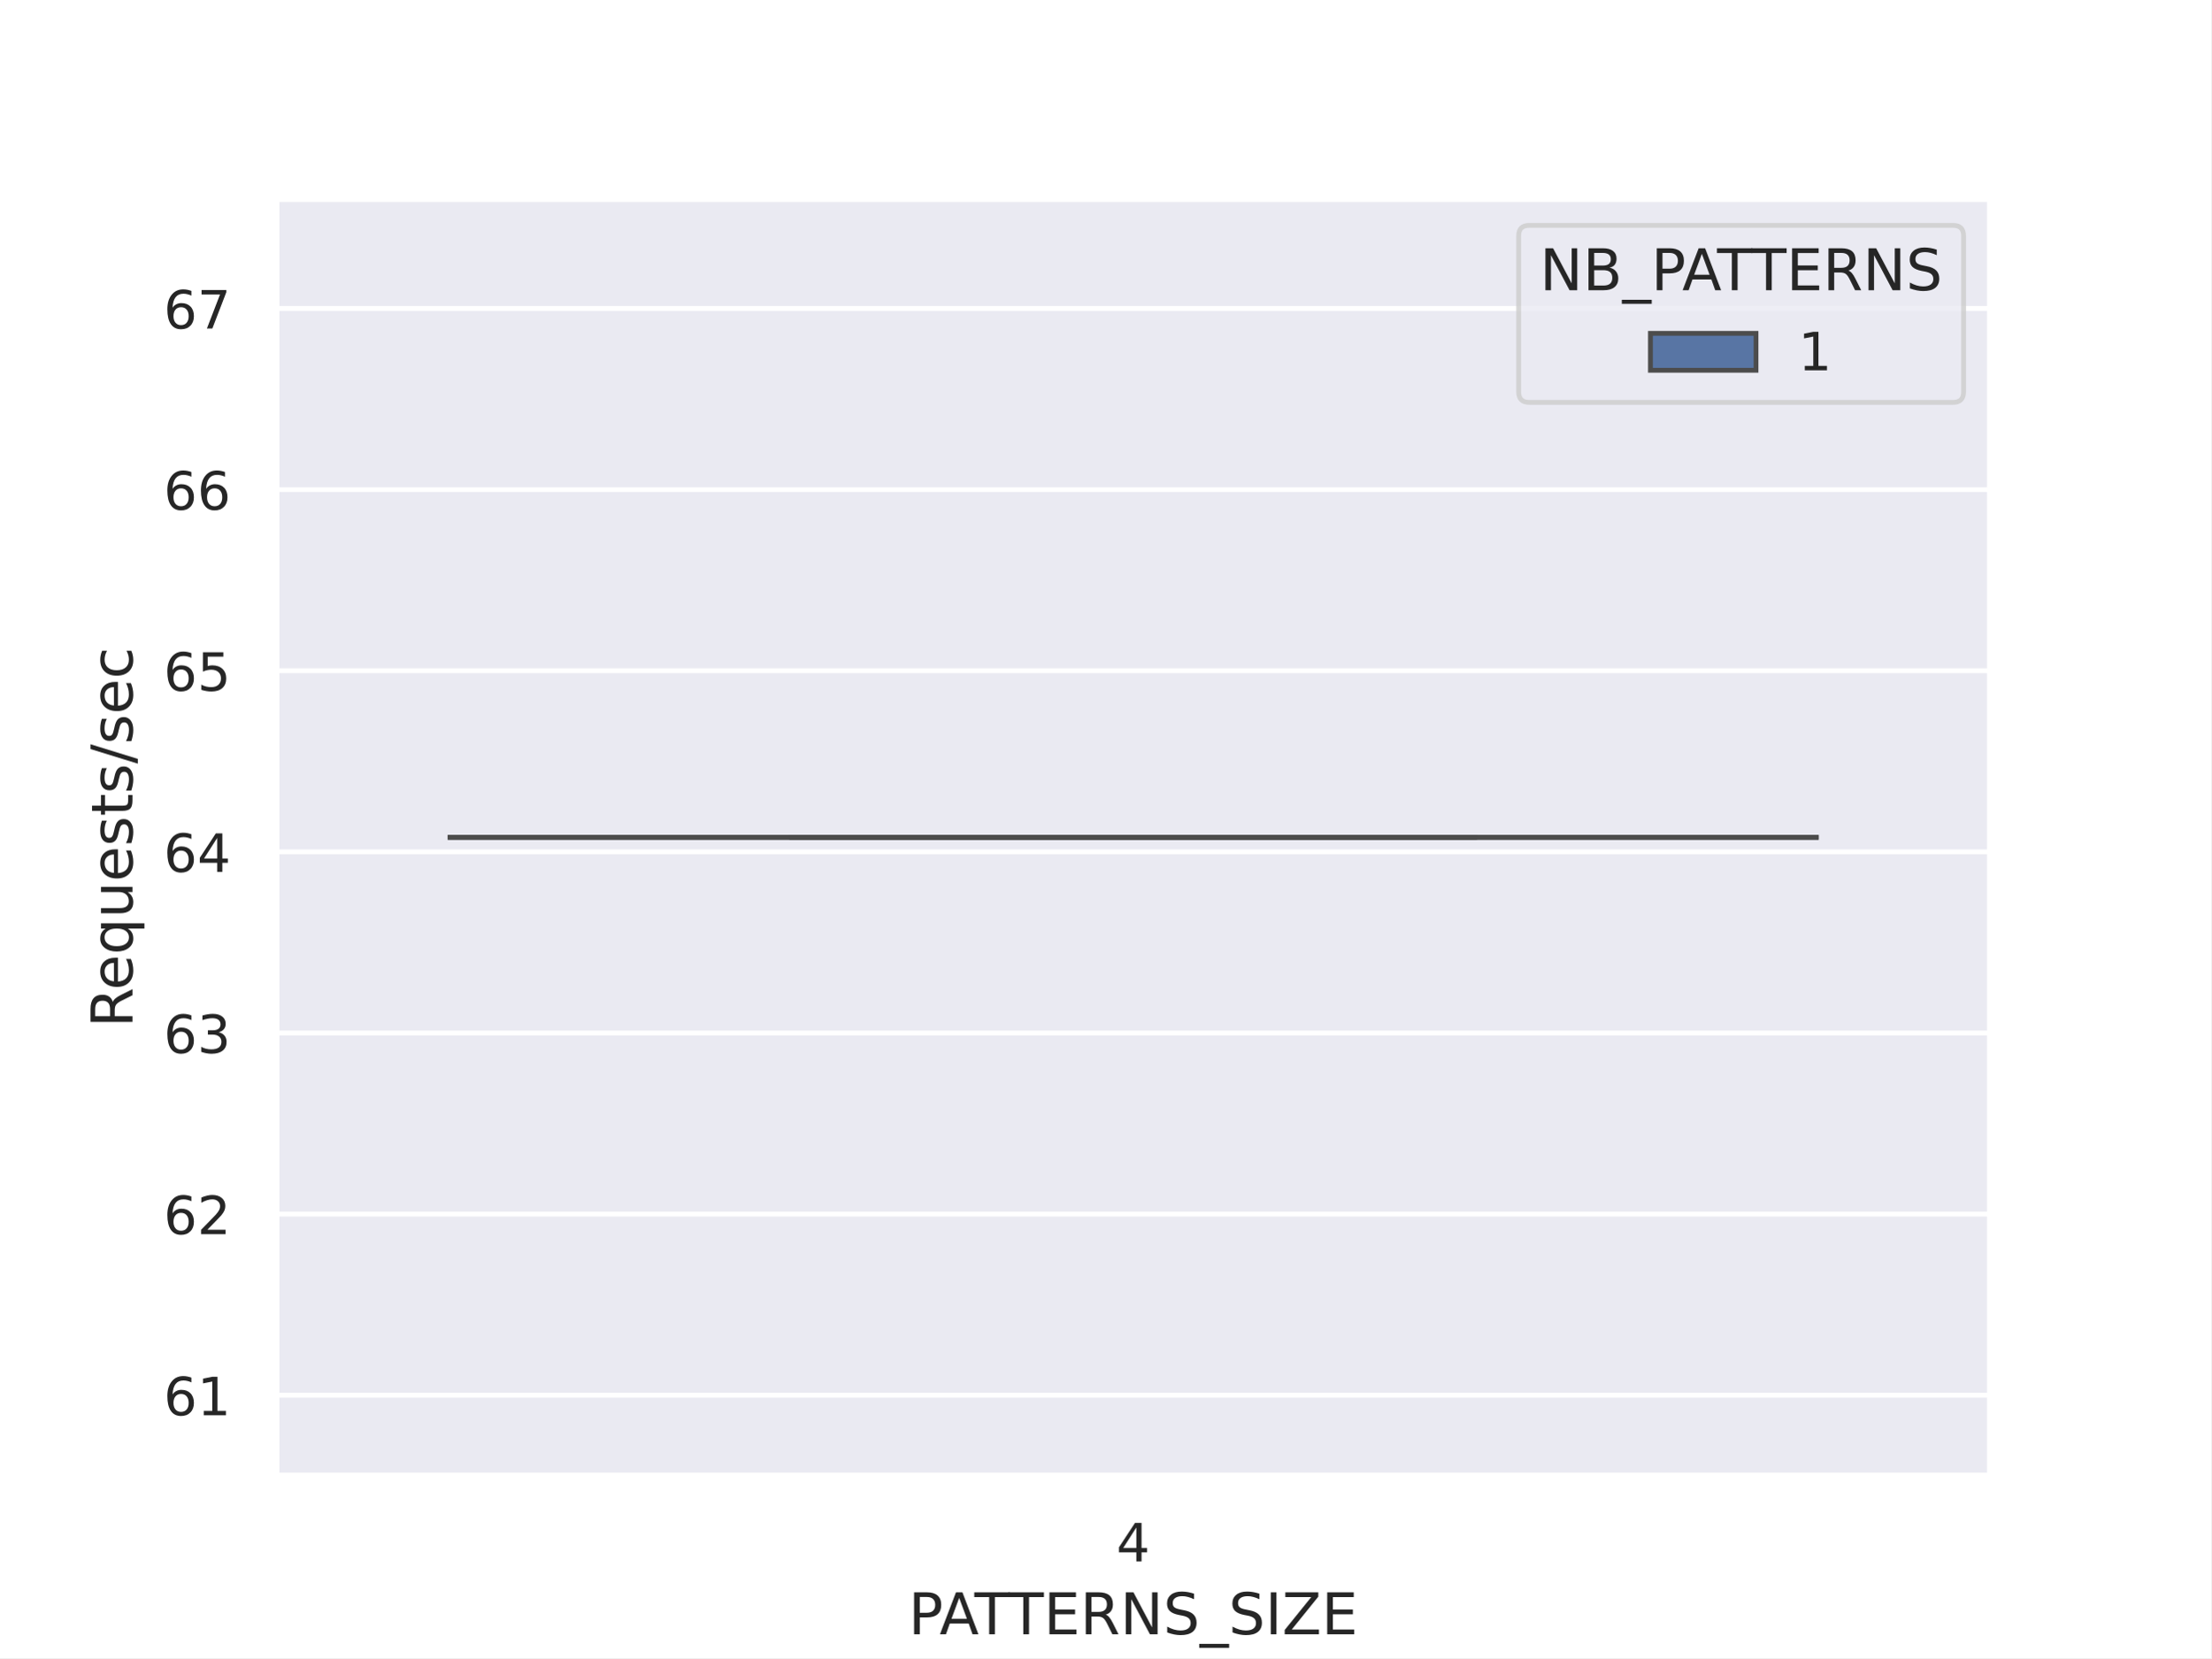
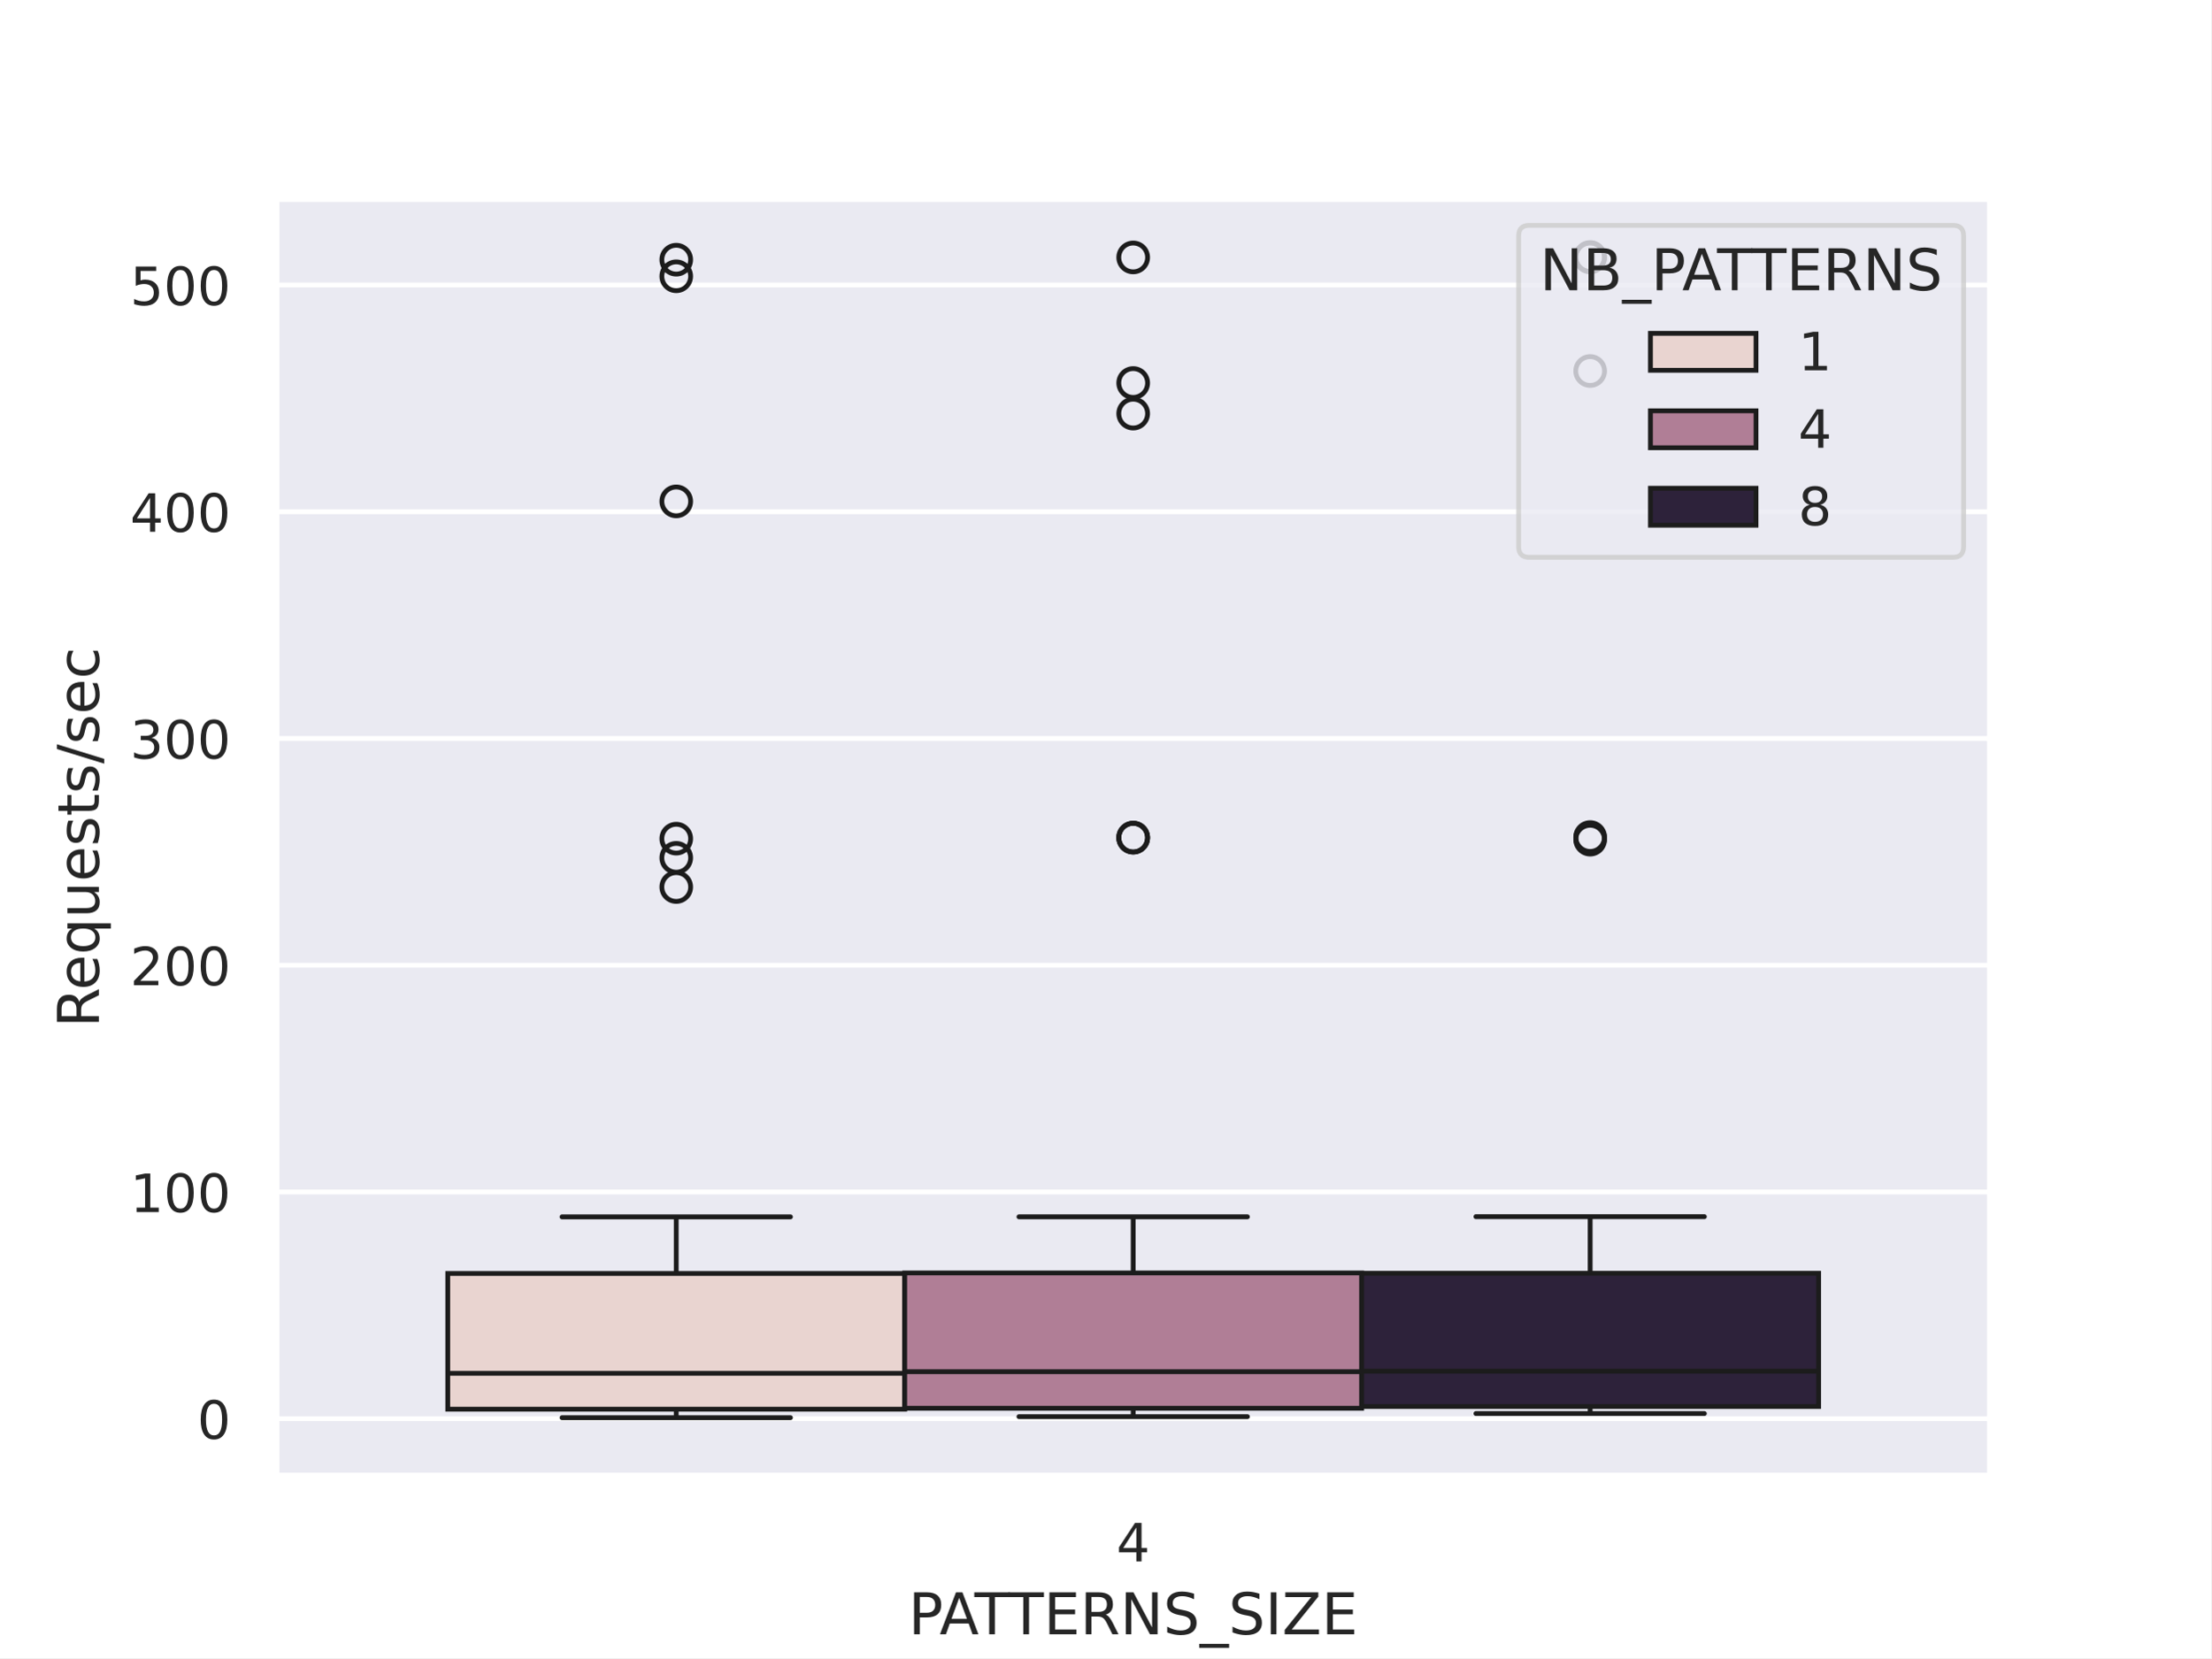
<svg xmlns="http://www.w3.org/2000/svg" xmlns:xlink="http://www.w3.org/1999/xlink" width="460.8pt" height="345.6pt" viewBox="0 0 460.8 345.6" version="1.1">
  <defs>
    <style type="text/css">*{stroke-linejoin: round; stroke-linecap: butt}</style>
  </defs>
  <g id="figure_1">
    <g id="patch_1">
      <path d="M 0 345.6  L 460.8 345.6  L 460.8 0  L 0 0  z " style="fill: #ffffff" />
    </g>
    <g id="axes_1">
      <g id="patch_2">
        <path d="M 57.6 307.584  L 414.72 307.584  L 414.72 41.472  L 57.6 41.472  z " style="fill: #eaeaf2" />
      </g>
      <g id="matplotlib.axis_1">
        <g id="xtick_1">
          <g id="text_1">
            <g style="fill: #262626" transform="translate(232.6606 325.4423) scale(0.11 -0.11)">
              <defs>
                <path id="DejaVuSans-34" d="M 2419 4116  L 825 1625  L 2419 1625  L 2419 4116  z M 2253 4666  L 3047 4666  L 3047 1625  L 3713 1625  L 3713 1100  L 3047 1100  L 3047 0  L 2419 0  L 2419 1100  L 313 1100  L 313 1709  L 2253 4666  z " transform="scale(0.015625)" />
              </defs>
              <use xlink:href="#DejaVuSans-34" />
            </g>
          </g>
        </g>
        <g id="text_2">
          <g style="fill: #262626" transform="translate(189.3225 340.6362) scale(0.12 -0.12)">
            <defs>
              <path id="DejaVuSans-50" d="M 1259 4147  L 1259 2394  L 2053 2394  Q 2494 2394 2734 2622  Q 2975 2850 2975 3272  Q 2975 3691 2734 3919  Q 2494 4147 2053 4147  L 1259 4147  z M 628 4666  L 2053 4666  Q 2838 4666 3239 4311  Q 3641 3956 3641 3272  Q 3641 2581 3239 2228  Q 2838 1875 2053 1875  L 1259 1875  L 1259 0  L 628 0  L 628 4666  z " transform="scale(0.015625)" />
              <path id="DejaVuSans-41" d="M 2188 4044  L 1331 1722  L 3047 1722  L 2188 4044  z M 1831 4666  L 2547 4666  L 4325 0  L 3669 0  L 3244 1197  L 1141 1197  L 716 0  L 50 0  L 1831 4666  z " transform="scale(0.015625)" />
              <path id="DejaVuSans-54" d="M -19 4666  L 3928 4666  L 3928 4134  L 2272 4134  L 2272 0  L 1638 0  L 1638 4134  L -19 4134  L -19 4666  z " transform="scale(0.015625)" />
              <path id="DejaVuSans-45" d="M 628 4666  L 3578 4666  L 3578 4134  L 1259 4134  L 1259 2753  L 3481 2753  L 3481 2222  L 1259 2222  L 1259 531  L 3634 531  L 3634 0  L 628 0  L 628 4666  z " transform="scale(0.015625)" />
              <path id="DejaVuSans-52" d="M 2841 2188  Q 3044 2119 3236 1894  Q 3428 1669 3622 1275  L 4263 0  L 3584 0  L 2988 1197  Q 2756 1666 2539 1819  Q 2322 1972 1947 1972  L 1259 1972  L 1259 0  L 628 0  L 628 4666  L 2053 4666  Q 2853 4666 3247 4331  Q 3641 3997 3641 3322  Q 3641 2881 3436 2590  Q 3231 2300 2841 2188  z M 1259 4147  L 1259 2491  L 2053 2491  Q 2509 2491 2742 2702  Q 2975 2913 2975 3322  Q 2975 3731 2742 3939  Q 2509 4147 2053 4147  L 1259 4147  z " transform="scale(0.015625)" />
              <path id="DejaVuSans-4e" d="M 628 4666  L 1478 4666  L 3547 763  L 3547 4666  L 4159 4666  L 4159 0  L 3309 0  L 1241 3903  L 1241 0  L 628 0  L 628 4666  z " transform="scale(0.015625)" />
              <path id="DejaVuSans-53" d="M 3425 4513  L 3425 3897  Q 3066 4069 2747 4153  Q 2428 4238 2131 4238  Q 1616 4238 1336 4038  Q 1056 3838 1056 3469  Q 1056 3159 1242 3001  Q 1428 2844 1947 2747  L 2328 2669  Q 3034 2534 3370 2195  Q 3706 1856 3706 1288  Q 3706 609 3251 259  Q 2797 -91 1919 -91  Q 1588 -91 1214 -16  Q 841 59 441 206  L 441 856  Q 825 641 1194 531  Q 1563 422 1919 422  Q 2459 422 2753 634  Q 3047 847 3047 1241  Q 3047 1584 2836 1778  Q 2625 1972 2144 2069  L 1759 2144  Q 1053 2284 737 2584  Q 422 2884 422 3419  Q 422 4038 858 4394  Q 1294 4750 2059 4750  Q 2388 4750 2728 4690  Q 3069 4631 3425 4513  z " transform="scale(0.015625)" />
              <path id="DejaVuSans-5f" d="M 3263 -1063  L 3263 -1509  L -63 -1509  L -63 -1063  L 3263 -1063  z " transform="scale(0.015625)" />
              <path id="DejaVuSans-49" d="M 628 4666  L 1259 4666  L 1259 0  L 628 0  L 628 4666  z " transform="scale(0.015625)" />
              <path id="DejaVuSans-5a" d="M 359 4666  L 4025 4666  L 4025 4184  L 1075 531  L 4097 531  L 4097 0  L 288 0  L 288 481  L 3238 4134  L 359 4134  L 359 4666  z " transform="scale(0.015625)" />
            </defs>
            <use xlink:href="#DejaVuSans-50" />
            <use xlink:href="#DejaVuSans-41" x="53.928" />
            <use xlink:href="#DejaVuSans-54" x="114.586" />
            <use xlink:href="#DejaVuSans-54" x="173.92" />
            <use xlink:href="#DejaVuSans-45" x="235.004" />
            <use xlink:href="#DejaVuSans-52" x="298.188" />
            <use xlink:href="#DejaVuSans-4e" x="367.67" />
            <use xlink:href="#DejaVuSans-53" x="442.475" />
            <use xlink:href="#DejaVuSans-5f" x="505.951" />
            <use xlink:href="#DejaVuSans-53" x="555.951" />
            <use xlink:href="#DejaVuSans-49" x="619.428" />
            <use xlink:href="#DejaVuSans-5a" x="648.92" />
            <use xlink:href="#DejaVuSans-45" x="717.426" />
          </g>
        </g>
      </g>
      <g id="matplotlib.axis_2">
        <g id="ytick_1">
          <g id="line2d_1">
-             <path d="M 57.6 290.807  L 414.72 290.807  " clip-path="url(#p58754b6e5a)" style="fill: none; stroke: #ffffff; stroke-linecap: round" />
+             <path d="M 57.6 295.707  L 414.72 295.707  " clip-path="url(#p2b0d47c27e)" style="fill: none; stroke: #ffffff; stroke-linecap: round" />
          </g>
          <g id="text_3">
-             <g style="fill: #262626" transform="translate(34.1025 294.9858) scale(0.11 -0.11)">
-               <defs>
-                 <path id="DejaVuSans-36" d="M 2113 2584  Q 1688 2584 1439 2293  Q 1191 2003 1191 1497  Q 1191 994 1439 701  Q 1688 409 2113 409  Q 2538 409 2786 701  Q 3034 994 3034 1497  Q 3034 2003 2786 2293  Q 2538 2584 2113 2584  z M 3366 4563  L 3366 3988  Q 3128 4100 2886 4159  Q 2644 4219 2406 4219  Q 1781 4219 1451 3797  Q 1122 3375 1075 2522  Q 1259 2794 1537 2939  Q 1816 3084 2150 3084  Q 2853 3084 3261 2657  Q 3669 2231 3669 1497  Q 3669 778 3244 343  Q 2819 -91 2113 -91  Q 1303 -91 875 529  Q 447 1150 447 2328  Q 447 3434 972 4092  Q 1497 4750 2381 4750  Q 2619 4750 2861 4703  Q 3103 4656 3366 4563  z " transform="scale(0.015625)" />
-                 <path id="DejaVuSans-31" d="M 794 531  L 1825 531  L 1825 4091  L 703 3866  L 703 4441  L 1819 4666  L 2450 4666  L 2450 531  L 3481 531  L 3481 0  L 794 0  L 794 531  z " transform="scale(0.015625)" />
-               </defs>
-               <use xlink:href="#DejaVuSans-36" />
-               <use xlink:href="#DejaVuSans-31" x="63.623" />
+             <g style="fill: #262626" transform="translate(41.10125 299.886) scale(0.11 -0.11)">
+               <defs>
+                 <path id="DejaVuSans-30" d="M 2034 4250  Q 1547 4250 1301 3770  Q 1056 3291 1056 2328  Q 1056 1369 1301 889  Q 1547 409 2034 409  Q 2525 409 2770 889  Q 3016 1369 3016 2328  Q 3016 3291 2770 3770  Q 2525 4250 2034 4250  z M 2034 4750  Q 2819 4750 3233 4129  Q 3647 3509 3647 2328  Q 3647 1150 3233 529  Q 2819 -91 2034 -91  Q 1250 -91 836 529  Q 422 1150 422 2328  Q 422 3509 836 4129  Q 1250 4750 2034 4750  z " transform="scale(0.015625)" />
+               </defs>
+               <use xlink:href="#DejaVuSans-30" />
            </g>
          </g>
        </g>
        <g id="ytick_2">
          <g id="line2d_2">
-             <path d="M 57.6 253.054  L 414.72 253.054  " clip-path="url(#p58754b6e5a)" style="fill: none; stroke: #ffffff; stroke-linecap: round" />
+             <path d="M 57.6 248.445  L 414.72 248.445  " clip-path="url(#p2b0d47c27e)" style="fill: none; stroke: #ffffff; stroke-linecap: round" />
          </g>
          <g id="text_4">
-             <g style="fill: #262626" transform="translate(34.1025 257.233) scale(0.11 -0.11)">
-               <defs>
-                 <path id="DejaVuSans-32" d="M 1228 531  L 3431 531  L 3431 0  L 469 0  L 469 531  Q 828 903 1448 1529  Q 2069 2156 2228 2338  Q 2531 2678 2651 2914  Q 2772 3150 2772 3378  Q 2772 3750 2511 3984  Q 2250 4219 1831 4219  Q 1534 4219 1204 4116  Q 875 4013 500 3803  L 500 4441  Q 881 4594 1212 4672  Q 1544 4750 1819 4750  Q 2544 4750 2975 4387  Q 3406 4025 3406 3419  Q 3406 3131 3298 2873  Q 3191 2616 2906 2266  Q 2828 2175 2409 1742  Q 1991 1309 1228 531  z " transform="scale(0.015625)" />
-               </defs>
-               <use xlink:href="#DejaVuSans-36" />
-               <use xlink:href="#DejaVuSans-32" x="63.623" />
+             <g style="fill: #262626" transform="translate(27.10375 252.624) scale(0.11 -0.11)">
+               <defs>
+                 <path id="DejaVuSans-31" d="M 794 531  L 1825 531  L 1825 4091  L 703 3866  L 703 4441  L 1819 4666  L 2450 4666  L 2450 531  L 3481 531  L 3481 0  L 794 0  L 794 531  z " transform="scale(0.015625)" />
+               </defs>
+               <use xlink:href="#DejaVuSans-31" />
+               <use xlink:href="#DejaVuSans-30" x="63.623" />
+               <use xlink:href="#DejaVuSans-30" x="127.246" />
            </g>
          </g>
        </g>
        <g id="ytick_3">
          <g id="line2d_3">
-             <path d="M 57.6 215.301  L 414.72 215.301  " clip-path="url(#p58754b6e5a)" style="fill: none; stroke: #ffffff; stroke-linecap: round" />
+             <path d="M 57.6 201.183  L 414.72 201.183  " clip-path="url(#p2b0d47c27e)" style="fill: none; stroke: #ffffff; stroke-linecap: round" />
          </g>
          <g id="text_5">
-             <g style="fill: #262626" transform="translate(34.1025 219.4802) scale(0.11 -0.11)">
-               <defs>
-                 <path id="DejaVuSans-33" d="M 2597 2516  Q 3050 2419 3304 2112  Q 3559 1806 3559 1356  Q 3559 666 3084 287  Q 2609 -91 1734 -91  Q 1441 -91 1130 -33  Q 819 25 488 141  L 488 750  Q 750 597 1062 519  Q 1375 441 1716 441  Q 2309 441 2620 675  Q 2931 909 2931 1356  Q 2931 1769 2642 2001  Q 2353 2234 1838 2234  L 1294 2234  L 1294 2753  L 1863 2753  Q 2328 2753 2575 2939  Q 2822 3125 2822 3475  Q 2822 3834 2567 4026  Q 2313 4219 1838 4219  Q 1578 4219 1281 4162  Q 984 4106 628 3988  L 628 4550  Q 988 4650 1302 4700  Q 1616 4750 1894 4750  Q 2613 4750 3031 4423  Q 3450 4097 3450 3541  Q 3450 3153 3228 2886  Q 3006 2619 2597 2516  z " transform="scale(0.015625)" />
-               </defs>
-               <use xlink:href="#DejaVuSans-36" />
-               <use xlink:href="#DejaVuSans-33" x="63.623" />
+             <g style="fill: #262626" transform="translate(27.10375 205.362) scale(0.11 -0.11)">
+               <defs>
+                 <path id="DejaVuSans-32" d="M 1228 531  L 3431 531  L 3431 0  L 469 0  L 469 531  Q 828 903 1448 1529  Q 2069 2156 2228 2338  Q 2531 2678 2651 2914  Q 2772 3150 2772 3378  Q 2772 3750 2511 3984  Q 2250 4219 1831 4219  Q 1534 4219 1204 4116  Q 875 4013 500 3803  L 500 4441  Q 881 4594 1212 4672  Q 1544 4750 1819 4750  Q 2544 4750 2975 4387  Q 3406 4025 3406 3419  Q 3406 3131 3298 2873  Q 3191 2616 2906 2266  Q 2828 2175 2409 1742  Q 1991 1309 1228 531  z " transform="scale(0.015625)" />
+               </defs>
+               <use xlink:href="#DejaVuSans-32" />
+               <use xlink:href="#DejaVuSans-30" x="63.623" />
+               <use xlink:href="#DejaVuSans-30" x="127.246" />
            </g>
          </g>
        </g>
        <g id="ytick_4">
          <g id="line2d_4">
-             <path d="M 57.6 177.548  L 414.72 177.548  " clip-path="url(#p58754b6e5a)" style="fill: none; stroke: #ffffff; stroke-linecap: round" />
+             <path d="M 57.6 153.921  L 414.72 153.921  " clip-path="url(#p2b0d47c27e)" style="fill: none; stroke: #ffffff; stroke-linecap: round" />
          </g>
          <g id="text_6">
-             <g style="fill: #262626" transform="translate(34.1025 181.7274) scale(0.11 -0.11)">
-               <use xlink:href="#DejaVuSans-36" />
-               <use xlink:href="#DejaVuSans-34" x="63.623" />
+             <g style="fill: #262626" transform="translate(27.10375 158.1) scale(0.11 -0.11)">
+               <defs>
+                 <path id="DejaVuSans-33" d="M 2597 2516  Q 3050 2419 3304 2112  Q 3559 1806 3559 1356  Q 3559 666 3084 287  Q 2609 -91 1734 -91  Q 1441 -91 1130 -33  Q 819 25 488 141  L 488 750  Q 750 597 1062 519  Q 1375 441 1716 441  Q 2309 441 2620 675  Q 2931 909 2931 1356  Q 2931 1769 2642 2001  Q 2353 2234 1838 2234  L 1294 2234  L 1294 2753  L 1863 2753  Q 2328 2753 2575 2939  Q 2822 3125 2822 3475  Q 2822 3834 2567 4026  Q 2313 4219 1838 4219  Q 1578 4219 1281 4162  Q 984 4106 628 3988  L 628 4550  Q 988 4650 1302 4700  Q 1616 4750 1894 4750  Q 2613 4750 3031 4423  Q 3450 4097 3450 3541  Q 3450 3153 3228 2886  Q 3006 2619 2597 2516  z " transform="scale(0.015625)" />
+               </defs>
+               <use xlink:href="#DejaVuSans-33" />
+               <use xlink:href="#DejaVuSans-30" x="63.623" />
+               <use xlink:href="#DejaVuSans-30" x="127.246" />
            </g>
          </g>
        </g>
        <g id="ytick_5">
          <g id="line2d_5">
-             <path d="M 57.6 139.795  L 414.72 139.795  " clip-path="url(#p58754b6e5a)" style="fill: none; stroke: #ffffff; stroke-linecap: round" />
+             <path d="M 57.6 106.659  L 414.72 106.659  " clip-path="url(#p2b0d47c27e)" style="fill: none; stroke: #ffffff; stroke-linecap: round" />
          </g>
          <g id="text_7">
-             <g style="fill: #262626" transform="translate(34.1025 143.9746) scale(0.11 -0.11)">
-               <defs>
-                 <path id="DejaVuSans-35" d="M 691 4666  L 3169 4666  L 3169 4134  L 1269 4134  L 1269 2991  Q 1406 3038 1543 3061  Q 1681 3084 1819 3084  Q 2600 3084 3056 2656  Q 3513 2228 3513 1497  Q 3513 744 3044 326  Q 2575 -91 1722 -91  Q 1428 -91 1123 -41  Q 819 9 494 109  L 494 744  Q 775 591 1075 516  Q 1375 441 1709 441  Q 2250 441 2565 725  Q 2881 1009 2881 1497  Q 2881 1984 2565 2268  Q 2250 2553 1709 2553  Q 1456 2553 1204 2497  Q 953 2441 691 2322  L 691 4666  z " transform="scale(0.015625)" />
-               </defs>
-               <use xlink:href="#DejaVuSans-36" />
-               <use xlink:href="#DejaVuSans-35" x="63.623" />
+             <g style="fill: #262626" transform="translate(27.10375 110.838) scale(0.11 -0.11)">
+               <use xlink:href="#DejaVuSans-34" />
+               <use xlink:href="#DejaVuSans-30" x="63.623" />
+               <use xlink:href="#DejaVuSans-30" x="127.246" />
            </g>
          </g>
        </g>
        <g id="ytick_6">
          <g id="line2d_6">
-             <path d="M 57.6 102.043  L 414.72 102.043  " clip-path="url(#p58754b6e5a)" style="fill: none; stroke: #ffffff; stroke-linecap: round" />
+             <path d="M 57.6 59.397  L 414.72 59.397  " clip-path="url(#p2b0d47c27e)" style="fill: none; stroke: #ffffff; stroke-linecap: round" />
          </g>
          <g id="text_8">
-             <g style="fill: #262626" transform="translate(34.1025 106.2217) scale(0.11 -0.11)">
-               <use xlink:href="#DejaVuSans-36" />
-               <use xlink:href="#DejaVuSans-36" x="63.623" />
-             </g>
-           </g>
-         </g>
-         <g id="ytick_7">
-           <g id="line2d_7">
-             <path d="M 57.6 64.29  L 414.72 64.29  " clip-path="url(#p58754b6e5a)" style="fill: none; stroke: #ffffff; stroke-linecap: round" />
-           </g>
-           <g id="text_9">
-             <g style="fill: #262626" transform="translate(34.1025 68.46894) scale(0.11 -0.11)">
-               <defs>
-                 <path id="DejaVuSans-37" d="M 525 4666  L 3525 4666  L 3525 4397  L 1831 0  L 1172 0  L 2766 4134  L 525 4134  L 525 4666  z " transform="scale(0.015625)" />
-               </defs>
-               <use xlink:href="#DejaVuSans-36" />
-               <use xlink:href="#DejaVuSans-37" x="63.623" />
-             </g>
-           </g>
-         </g>
-         <g id="text_10">
-           <g style="fill: #262626" transform="translate(27.60687 214.1636) rotate(-90) scale(0.12 -0.12)">
+             <g style="fill: #262626" transform="translate(27.10375 63.57596) scale(0.11 -0.11)">
+               <defs>
+                 <path id="DejaVuSans-35" d="M 691 4666  L 3169 4666  L 3169 4134  L 1269 4134  L 1269 2991  Q 1406 3038 1543 3061  Q 1681 3084 1819 3084  Q 2600 3084 3056 2656  Q 3513 2228 3513 1497  Q 3513 744 3044 326  Q 2575 -91 1722 -91  Q 1428 -91 1123 -41  Q 819 9 494 109  L 494 744  Q 775 591 1075 516  Q 1375 441 1709 441  Q 2250 441 2565 725  Q 2881 1009 2881 1497  Q 2881 1984 2565 2268  Q 2250 2553 1709 2553  Q 1456 2553 1204 2497  Q 953 2441 691 2322  L 691 4666  z " transform="scale(0.015625)" />
+               </defs>
+               <use xlink:href="#DejaVuSans-35" />
+               <use xlink:href="#DejaVuSans-30" x="63.623" />
+               <use xlink:href="#DejaVuSans-30" x="127.246" />
+             </g>
+           </g>
+         </g>
+         <g id="text_9">
+           <g style="fill: #262626" transform="translate(20.60813 214.1636) rotate(-90) scale(0.12 -0.12)">
            <defs>
              <path id="DejaVuSans-65" d="M 3597 1894  L 3597 1613  L 953 1613  Q 991 1019 1311 708  Q 1631 397 2203 397  Q 2534 397 2845 478  Q 3156 559 3463 722  L 3463 178  Q 3153 47 2828 -22  Q 2503 -91 2169 -91  Q 1331 -91 842 396  Q 353 884 353 1716  Q 353 2575 817 3079  Q 1281 3584 2069 3584  Q 2775 3584 3186 3129  Q 3597 2675 3597 1894  z M 3022 2063  Q 3016 2534 2758 2815  Q 2500 3097 2075 3097  Q 1594 3097 1305 2825  Q 1016 2553 972 2059  L 3022 2063  z " transform="scale(0.015625)" />
              <path id="DejaVuSans-71" d="M 947 1747  Q 947 1113 1208 752  Q 1469 391 1925 391  Q 2381 391 2643 752  Q 2906 1113 2906 1747  Q 2906 2381 2643 2742  Q 2381 3103 1925 3103  Q 1469 3103 1208 2742  Q 947 2381 947 1747  z M 2906 525  Q 2725 213 2448 61  Q 2172 -91 1784 -91  Q 1150 -91 751 415  Q 353 922 353 1747  Q 353 2572 751 3078  Q 1150 3584 1784 3584  Q 2172 3584 2448 3432  Q 2725 3281 2906 2969  L 2906 3500  L 3481 3500  L 3481 -1331  L 2906 -1331  L 2906 525  z " transform="scale(0.015625)" />
              <path id="DejaVuSans-75" d="M 544 1381  L 544 3500  L 1119 3500  L 1119 1403  Q 1119 906 1312 657  Q 1506 409 1894 409  Q 2359 409 2629 706  Q 2900 1003 2900 1516  L 2900 3500  L 3475 3500  L 3475 0  L 2900 0  L 2900 538  Q 2691 219 2414 64  Q 2138 -91 1772 -91  Q 1169 -91 856 284  Q 544 659 544 1381  z M 1991 3584  L 1991 3584  z " transform="scale(0.015625)" />
              <path id="DejaVuSans-73" d="M 2834 3397  L 2834 2853  Q 2591 2978 2328 3040  Q 2066 3103 1784 3103  Q 1356 3103 1142 2972  Q 928 2841 928 2578  Q 928 2378 1081 2264  Q 1234 2150 1697 2047  L 1894 2003  Q 2506 1872 2764 1633  Q 3022 1394 3022 966  Q 3022 478 2636 193  Q 2250 -91 1575 -91  Q 1294 -91 989 -36  Q 684 19 347 128  L 347 722  Q 666 556 975 473  Q 1284 391 1588 391  Q 1994 391 2212 530  Q 2431 669 2431 922  Q 2431 1156 2273 1281  Q 2116 1406 1581 1522  L 1381 1569  Q 847 1681 609 1914  Q 372 2147 372 2553  Q 372 3047 722 3315  Q 1072 3584 1716 3584  Q 2034 3584 2315 3537  Q 2597 3491 2834 3397  z " transform="scale(0.015625)" />
              <path id="DejaVuSans-74" d="M 1172 4494  L 1172 3500  L 2356 3500  L 2356 3053  L 1172 3053  L 1172 1153  Q 1172 725 1289 603  Q 1406 481 1766 481  L 2356 481  L 2356 0  L 1766 0  Q 1100 0 847 248  Q 594 497 594 1153  L 594 3053  L 172 3053  L 172 3500  L 594 3500  L 594 4494  L 1172 4494  z " transform="scale(0.015625)" />
              <path id="DejaVuSans-2f" d="M 1625 4666  L 2156 4666  L 531 -594  L 0 -594  L 1625 4666  z " transform="scale(0.015625)" />
              <path id="DejaVuSans-63" d="M 3122 3366  L 3122 2828  Q 2878 2963 2633 3030  Q 2388 3097 2138 3097  Q 1578 3097 1268 2742  Q 959 2388 959 1747  Q 959 1106 1268 751  Q 1578 397 2138 397  Q 2388 397 2633 464  Q 2878 531 3122 666  L 3122 134  Q 2881 22 2623 -34  Q 2366 -91 2075 -91  Q 1284 -91 818 406  Q 353 903 353 1747  Q 353 2603 823 3093  Q 1294 3584 2113 3584  Q 2378 3584 2631 3529  Q 2884 3475 3122 3366  z " transform="scale(0.015625)" />
            </defs>
            <use xlink:href="#DejaVuSans-52" />
            <use xlink:href="#DejaVuSans-65" x="64.982" />
            <use xlink:href="#DejaVuSans-71" x="126.506" />
            <use xlink:href="#DejaVuSans-75" x="189.982" />
            <use xlink:href="#DejaVuSans-65" x="253.361" />
            <use xlink:href="#DejaVuSans-73" x="314.885" />
            <use xlink:href="#DejaVuSans-74" x="366.984" />
            <use xlink:href="#DejaVuSans-73" x="406.193" />
            <use xlink:href="#DejaVuSans-2f" x="458.293" />
            <use xlink:href="#DejaVuSans-73" x="491.984" />
            <use xlink:href="#DejaVuSans-65" x="544.084" />
            <use xlink:href="#DejaVuSans-63" x="605.607" />
          </g>
        </g>
      </g>
      <g id="patch_3">
-         <path d="M 236.16 2593.728  L 236.16 2593.728  L 236.16 2593.728  L 236.16 2593.728  z " clip-path="url(#p58754b6e5a)" style="fill: #5875a4; stroke: #4c4c4c; stroke-linejoin: miter" />
+         <path d="M 236.16 295.707  L 236.16 295.707  L 236.16 295.707  L 236.16 295.707  z " clip-path="url(#p2b0d47c27e)" style="fill: #e9d4d0; stroke: #1c1c1c; stroke-linejoin: miter" />
      </g>
      <g id="patch_4">
-         <path d="M 93.312 174.528  L 379.008 174.528  L 379.008 174.528  L 93.312 174.528  L 93.312 174.528  z " clip-path="url(#p58754b6e5a)" style="fill: #5875a4; stroke: #4c4c4c; stroke-linejoin: miter" />
+         <path d="M 236.16 295.707  L 236.16 295.707  L 236.16 295.707  L 236.16 295.707  z " clip-path="url(#p2b0d47c27e)" style="fill: #b07e96; stroke: #1c1c1c; stroke-linejoin: miter" />
+       </g>
+       <g id="patch_5">
+         <path d="M 236.16 295.707  L 236.16 295.707  L 236.16 295.707  L 236.16 295.707  z " clip-path="url(#p2b0d47c27e)" style="fill: #2d223a; stroke: #1c1c1c; stroke-linejoin: miter" />
+       </g>
+       <g id="patch_6">
+         <path d="M 93.312 293.719  L 188.544 293.719  L 188.544 265.43  L 93.312 265.43  L 93.312 293.719  z " clip-path="url(#p2b0d47c27e)" style="fill: #e9d4d0; stroke: #1c1c1c; stroke-linejoin: miter" />
+       </g>
+       <g id="line2d_7">
+         <path d="M 140.928 293.719  L 140.928 295.488  " clip-path="url(#p2b0d47c27e)" style="fill: none; stroke: #1c1c1c" />
      </g>
      <g id="line2d_8">
-         <path d="M 236.16 174.528  L 236.16 174.528  " clip-path="url(#p58754b6e5a)" style="fill: none; stroke: #4c4c4c" />
+         <path d="M 140.928 265.43  L 140.928 253.636  " clip-path="url(#p2b0d47c27e)" style="fill: none; stroke: #1c1c1c" />
      </g>
      <g id="line2d_9">
-         <path d="M 236.16 174.528  L 236.16 174.528  " clip-path="url(#p58754b6e5a)" style="fill: none; stroke: #4c4c4c" />
+         <path d="M 117.12 295.488  L 164.736 295.488  " clip-path="url(#p2b0d47c27e)" style="fill: none; stroke: #1c1c1c; stroke-linecap: round" />
      </g>
      <g id="line2d_10">
-         <path d="M 164.736 174.528  L 307.584 174.528  " clip-path="url(#p58754b6e5a)" style="fill: none; stroke: #4c4c4c; stroke-linecap: round" />
+         <path d="M 117.12 253.636  L 164.736 253.636  " clip-path="url(#p2b0d47c27e)" style="fill: none; stroke: #1c1c1c; stroke-linecap: round" />
      </g>
      <g id="line2d_11">
-         <path d="M 164.736 174.528  L 307.584 174.528  " clip-path="url(#p58754b6e5a)" style="fill: none; stroke: #4c4c4c; stroke-linecap: round" />
-       </g>
-       <g id="line2d_12" />
+         <defs>
+           <path id="m870e941ec1" d="M 0 3  C 0.796 3 1.559 2.684 2.121 2.121  C 2.684 1.559 3 0.796 3 0  C 3 -0.796 2.684 -1.559 2.121 -2.121  C 1.559 -2.684 0.796 -3 0 -3  C -0.796 -3 -1.559 -2.684 -2.121 -2.121  C -2.684 -1.559 -3 -0.796 -3 0  C -3 0.796 -2.684 1.559 -2.121 2.121  C -1.559 2.684 -0.796 3 0 3  z " style="stroke: #1c1c1c" />
+         </defs>
+         <g clip-path="url(#p2b0d47c27e)">
+           <use xlink:href="#m870e941ec1" x="140.928" y="174.803" style="fill-opacity: 0; stroke: #1c1c1c" />
+           <use xlink:href="#m870e941ec1" x="140.928" y="178.798" style="fill-opacity: 0; stroke: #1c1c1c" />
+           <use xlink:href="#m870e941ec1" x="140.928" y="184.879" style="fill-opacity: 0; stroke: #1c1c1c" />
+           <use xlink:href="#m870e941ec1" x="140.928" y="54.124" style="fill-opacity: 0; stroke: #1c1c1c" />
+           <use xlink:href="#m870e941ec1" x="140.928" y="57.585" style="fill-opacity: 0; stroke: #1c1c1c" />
+           <use xlink:href="#m870e941ec1" x="140.928" y="104.502" style="fill-opacity: 0; stroke: #1c1c1c" />
+         </g>
+       </g>
+       <g id="patch_7">
+         <path d="M 188.544 293.528  L 283.776 293.528  L 283.776 265.322  L 188.544 265.322  L 188.544 293.528  z " clip-path="url(#p2b0d47c27e)" style="fill: #b07e96; stroke: #1c1c1c; stroke-linejoin: miter" />
+       </g>
+       <g id="line2d_12">
+         <path d="M 236.16 293.528  L 236.16 295.275  " clip-path="url(#p2b0d47c27e)" style="fill: none; stroke: #1c1c1c" />
+       </g>
      <g id="line2d_13">
-         <path d="M 93.312 174.528  L 379.008 174.528  " clip-path="url(#p58754b6e5a)" style="fill: none; stroke: #4c4c4c" />
-       </g>
-       <g id="patch_5">
+         <path d="M 236.16 265.322  L 236.16 253.626  " clip-path="url(#p2b0d47c27e)" style="fill: none; stroke: #1c1c1c" />
+       </g>
+       <g id="line2d_14">
+         <path d="M 212.352 295.275  L 259.968 295.275  " clip-path="url(#p2b0d47c27e)" style="fill: none; stroke: #1c1c1c; stroke-linecap: round" />
+       </g>
+       <g id="line2d_15">
+         <path d="M 212.352 253.626  L 259.968 253.626  " clip-path="url(#p2b0d47c27e)" style="fill: none; stroke: #1c1c1c; stroke-linecap: round" />
+       </g>
+       <g id="line2d_16">
+         <g clip-path="url(#p2b0d47c27e)">
+           <use xlink:href="#m870e941ec1" x="236.16" y="174.582" style="fill-opacity: 0; stroke: #1c1c1c" />
+           <use xlink:href="#m870e941ec1" x="236.16" y="174.585" style="fill-opacity: 0; stroke: #1c1c1c" />
+           <use xlink:href="#m870e941ec1" x="236.16" y="174.611" style="fill-opacity: 0; stroke: #1c1c1c" />
+           <use xlink:href="#m870e941ec1" x="236.16" y="86.204" style="fill-opacity: 0; stroke: #1c1c1c" />
+           <use xlink:href="#m870e941ec1" x="236.16" y="53.653" style="fill-opacity: 0; stroke: #1c1c1c" />
+           <use xlink:href="#m870e941ec1" x="236.16" y="79.827" style="fill-opacity: 0; stroke: #1c1c1c" />
+         </g>
+       </g>
+       <g id="patch_8">
+         <path d="M 283.776 293.156  L 379.008 293.156  L 379.008 265.389  L 283.776 265.389  L 283.776 293.156  z " clip-path="url(#p2b0d47c27e)" style="fill: #2d223a; stroke: #1c1c1c; stroke-linejoin: miter" />
+       </g>
+       <g id="line2d_17">
+         <path d="M 331.392 293.156  L 331.392 294.626  " clip-path="url(#p2b0d47c27e)" style="fill: none; stroke: #1c1c1c" />
+       </g>
+       <g id="line2d_18">
+         <path d="M 331.392 265.389  L 331.392 253.595  " clip-path="url(#p2b0d47c27e)" style="fill: none; stroke: #1c1c1c" />
+       </g>
+       <g id="line2d_19">
+         <path d="M 307.584 294.626  L 355.2 294.626  " clip-path="url(#p2b0d47c27e)" style="fill: none; stroke: #1c1c1c; stroke-linecap: round" />
+       </g>
+       <g id="line2d_20">
+         <path d="M 307.584 253.595  L 355.2 253.595  " clip-path="url(#p2b0d47c27e)" style="fill: none; stroke: #1c1c1c; stroke-linecap: round" />
+       </g>
+       <g id="line2d_21">
+         <g clip-path="url(#p2b0d47c27e)">
+           <use xlink:href="#m870e941ec1" x="331.392" y="174.467" style="fill-opacity: 0; stroke: #1c1c1c" />
+           <use xlink:href="#m870e941ec1" x="331.392" y="175.009" style="fill-opacity: 0; stroke: #1c1c1c" />
+           <use xlink:href="#m870e941ec1" x="331.392" y="174.686" style="fill-opacity: 0; stroke: #1c1c1c" />
+           <use xlink:href="#m870e941ec1" x="331.392" y="53.568" style="fill-opacity: 0; stroke: #1c1c1c" />
+           <use xlink:href="#m870e941ec1" x="331.392" y="53.644" style="fill-opacity: 0; stroke: #1c1c1c" />
+           <use xlink:href="#m870e941ec1" x="331.392" y="77.328" style="fill-opacity: 0; stroke: #1c1c1c" />
+         </g>
+       </g>
+       <g id="line2d_22">
+         <path d="M 93.312 286.246  L 188.544 286.246  " clip-path="url(#p2b0d47c27e)" style="fill: none; stroke: #1c1c1c" />
+       </g>
+       <g id="line2d_23">
+         <path d="M 188.544 285.898  L 283.776 285.898  " clip-path="url(#p2b0d47c27e)" style="fill: none; stroke: #1c1c1c" />
+       </g>
+       <g id="line2d_24">
+         <path d="M 283.776 285.796  L 379.008 285.796  " clip-path="url(#p2b0d47c27e)" style="fill: none; stroke: #1c1c1c" />
+       </g>
+       <g id="patch_9">
        <path d="M 57.6 307.584  L 57.6 41.472  " style="fill: none; stroke: #ffffff; stroke-width: 1.25; stroke-linejoin: miter; stroke-linecap: square" />
      </g>
-       <g id="patch_6">
+       <g id="patch_10">
        <path d="M 414.72 307.584  L 414.72 41.472  " style="fill: none; stroke: #ffffff; stroke-width: 1.25; stroke-linejoin: miter; stroke-linecap: square" />
      </g>
-       <g id="patch_7">
+       <g id="patch_11">
        <path d="M 57.6 307.584  L 414.72 307.584  " style="fill: none; stroke: #ffffff; stroke-width: 1.25; stroke-linejoin: miter; stroke-linecap: square" />
      </g>
-       <g id="patch_8">
+       <g id="patch_12">
        <path d="M 57.6 41.472  L 414.72 41.472  " style="fill: none; stroke: #ffffff; stroke-width: 1.25; stroke-linejoin: miter; stroke-linecap: square" />
      </g>
      <g id="legend_1">
-         <g id="patch_9">
-           <path d="M 318.695 83.865  L 407.02 83.865  Q 409.22 83.865 409.22 81.665  L 409.22 49.172  Q 409.22 46.972 407.02 46.972  L 318.695 46.972  Q 316.495 46.972 316.495 49.172  L 316.495 81.665  Q 316.495 83.865 318.695 83.865  z " style="fill: #eaeaf2; opacity: 0.8; stroke: #cccccc; stroke-linejoin: miter" />
-         </g>
-         <g id="text_11">
+         <g id="patch_13">
+           <path d="M 318.695 116.157  L 407.02 116.157  Q 409.22 116.157 409.22 113.957  L 409.22 49.172  Q 409.22 46.972 407.02 46.972  L 318.695 46.972  Q 316.495 46.972 316.495 49.172  L 316.495 113.957  Q 316.495 116.157 318.695 116.157  z " style="fill: #eaeaf2; opacity: 0.8; stroke: #cccccc; stroke-linejoin: miter" />
+         </g>
+         <g id="text_10">
          <g style="fill: #262626" transform="translate(320.895 60.49012) scale(0.12 -0.12)">
            <defs>
              <path id="DejaVuSans-42" d="M 1259 2228  L 1259 519  L 2272 519  Q 2781 519 3026 730  Q 3272 941 3272 1375  Q 3272 1813 3026 2020  Q 2781 2228 2272 2228  L 1259 2228  z M 1259 4147  L 1259 2741  L 2194 2741  Q 2656 2741 2882 2914  Q 3109 3088 3109 3444  Q 3109 3797 2882 3972  Q 2656 4147 2194 4147  L 1259 4147  z M 628 4666  L 2241 4666  Q 2963 4666 3353 4366  Q 3744 4066 3744 3513  Q 3744 3084 3544 2831  Q 3344 2578 2956 2516  Q 3422 2416 3680 2098  Q 3938 1781 3938 1306  Q 3938 681 3513 340  Q 3088 0 2303 0  L 628 0  L 628 4666  z " transform="scale(0.015625)" />
            </defs>
            <use xlink:href="#DejaVuSans-4e" />
            <use xlink:href="#DejaVuSans-42" x="74.805" />
            <use xlink:href="#DejaVuSans-5f" x="143.408" />
            <use xlink:href="#DejaVuSans-50" x="193.408" />
            <use xlink:href="#DejaVuSans-41" x="247.336" />
            <use xlink:href="#DejaVuSans-54" x="307.994" />
            <use xlink:href="#DejaVuSans-54" x="367.328" />
            <use xlink:href="#DejaVuSans-45" x="428.412" />
            <use xlink:href="#DejaVuSans-52" x="491.596" />
            <use xlink:href="#DejaVuSans-4e" x="561.078" />
            <use xlink:href="#DejaVuSans-53" x="635.883" />
          </g>
        </g>
-         <g id="patch_10">
-           <path d="M 343.958 77.178  L 365.958 77.178  L 365.958 69.478  L 343.958 69.478  z " style="fill: #5875a4; stroke: #4c4c4c; stroke-linejoin: miter" />
-         </g>
-         <g id="text_12">
+         <g id="patch_14">
+           <path d="M 343.958 77.178  L 365.958 77.178  L 365.958 69.478  L 343.958 69.478  z " style="fill: #e9d4d0; stroke: #1c1c1c; stroke-linejoin: miter" />
+         </g>
+         <g id="text_11">
          <g style="fill: #262626" transform="translate(374.7581 77.17778) scale(0.11 -0.11)">
            <use xlink:href="#DejaVuSans-31" />
+           </g>
+         </g>
+         <g id="patch_15">
+           <path d="M 343.958 93.324  L 365.958 93.324  L 365.958 85.624  L 343.958 85.624  z " style="fill: #b07e96; stroke: #1c1c1c; stroke-linejoin: miter" />
+         </g>
+         <g id="text_12">
+           <g style="fill: #262626" transform="translate(374.7581 93.32372) scale(0.11 -0.11)">
+             <use xlink:href="#DejaVuSans-34" />
+           </g>
+         </g>
+         <g id="patch_16">
+           <path d="M 343.958 109.47  L 365.958 109.47  L 365.958 101.77  L 343.958 101.77  z " style="fill: #2d223a; stroke: #1c1c1c; stroke-linejoin: miter" />
+         </g>
+         <g id="text_13">
+           <g style="fill: #262626" transform="translate(374.7581 109.4697) scale(0.11 -0.11)">
+             <defs>
+               <path id="DejaVuSans-38" d="M 2034 2216  Q 1584 2216 1326 1975  Q 1069 1734 1069 1313  Q 1069 891 1326 650  Q 1584 409 2034 409  Q 2484 409 2743 651  Q 3003 894 3003 1313  Q 3003 1734 2745 1975  Q 2488 2216 2034 2216  z M 1403 2484  Q 997 2584 770 2862  Q 544 3141 544 3541  Q 544 4100 942 4425  Q 1341 4750 2034 4750  Q 2731 4750 3128 4425  Q 3525 4100 3525 3541  Q 3525 3141 3298 2862  Q 3072 2584 2669 2484  Q 3125 2378 3379 2068  Q 3634 1759 3634 1313  Q 3634 634 3220 271  Q 2806 -91 2034 -91  Q 1263 -91 848 271  Q 434 634 434 1313  Q 434 1759 690 2068  Q 947 2378 1403 2484  z M 1172 3481  Q 1172 3119 1398 2916  Q 1625 2713 2034 2713  Q 2441 2713 2670 2916  Q 2900 3119 2900 3481  Q 2900 3844 2670 4047  Q 2441 4250 2034 4250  Q 1625 4250 1398 4047  Q 1172 3844 1172 3481  z " transform="scale(0.015625)" />
+             </defs>
+             <use xlink:href="#DejaVuSans-38" />
          </g>
        </g>
      </g>
    </g>
  </g>
  <defs>
-     <clipPath id="p58754b6e5a">
+     <clipPath id="p2b0d47c27e">
      <rect x="57.6" y="41.472" width="357.12" height="266.112" />
    </clipPath>
  </defs>
</svg>
